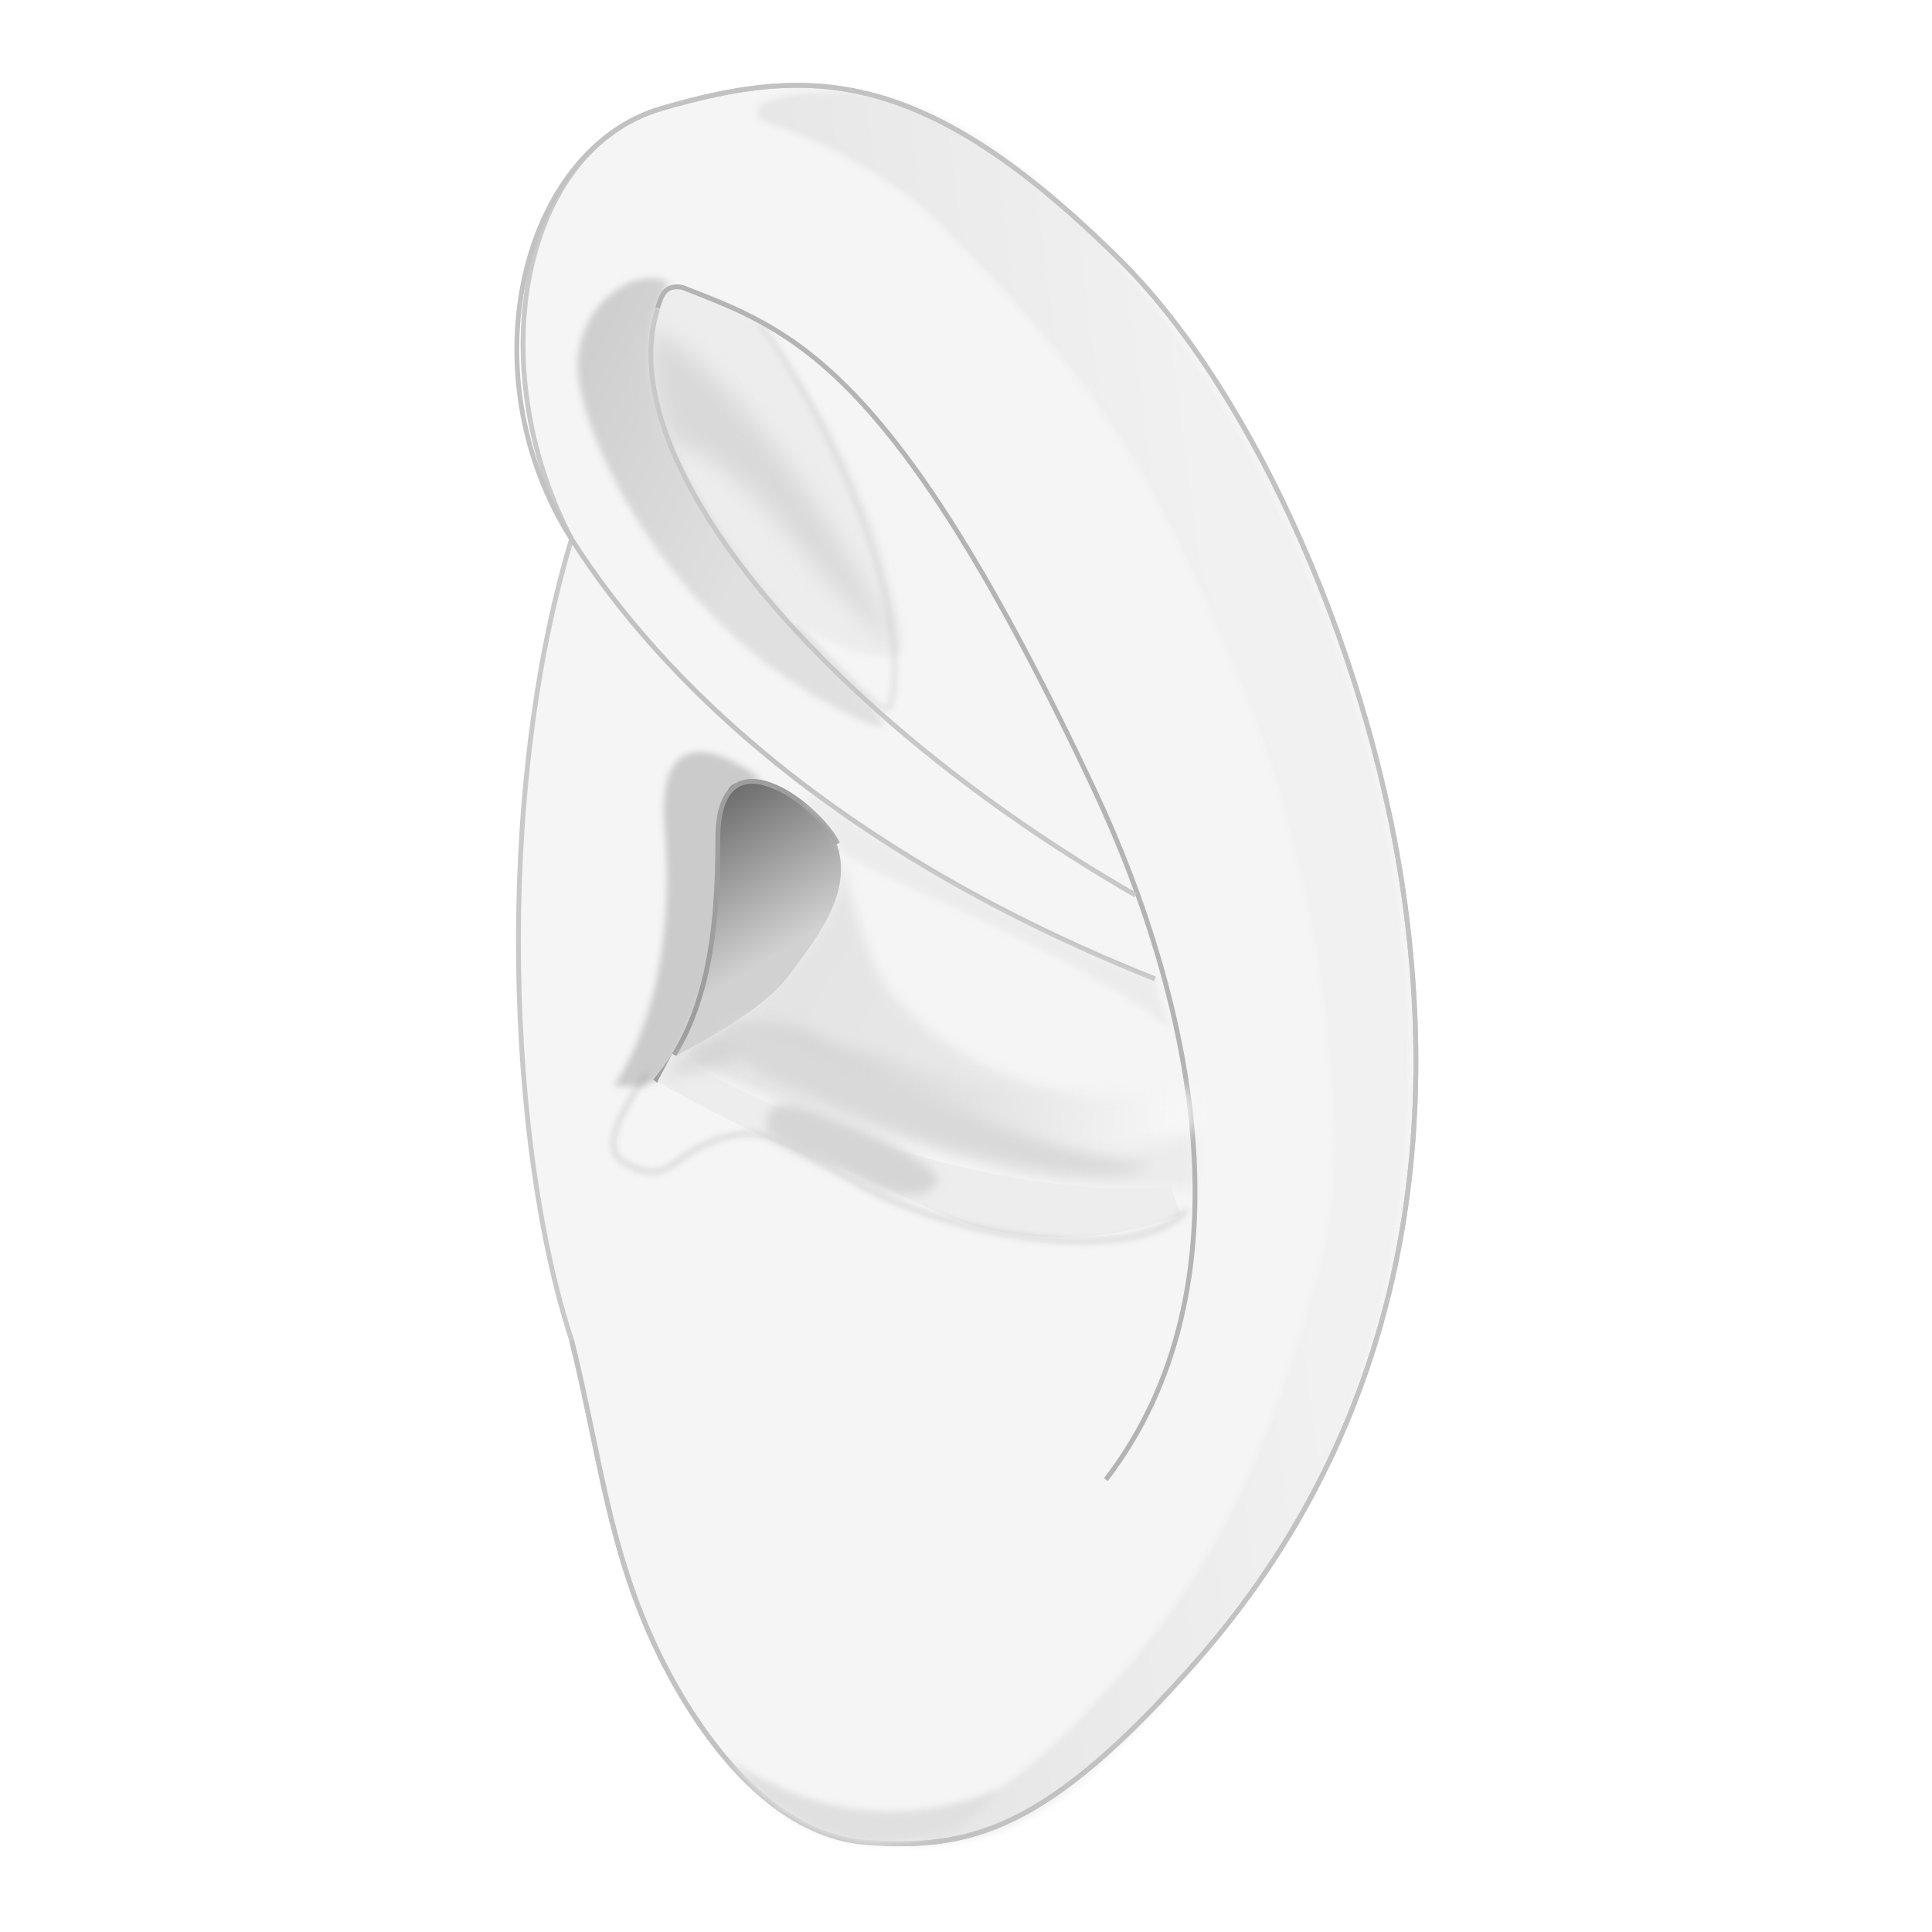
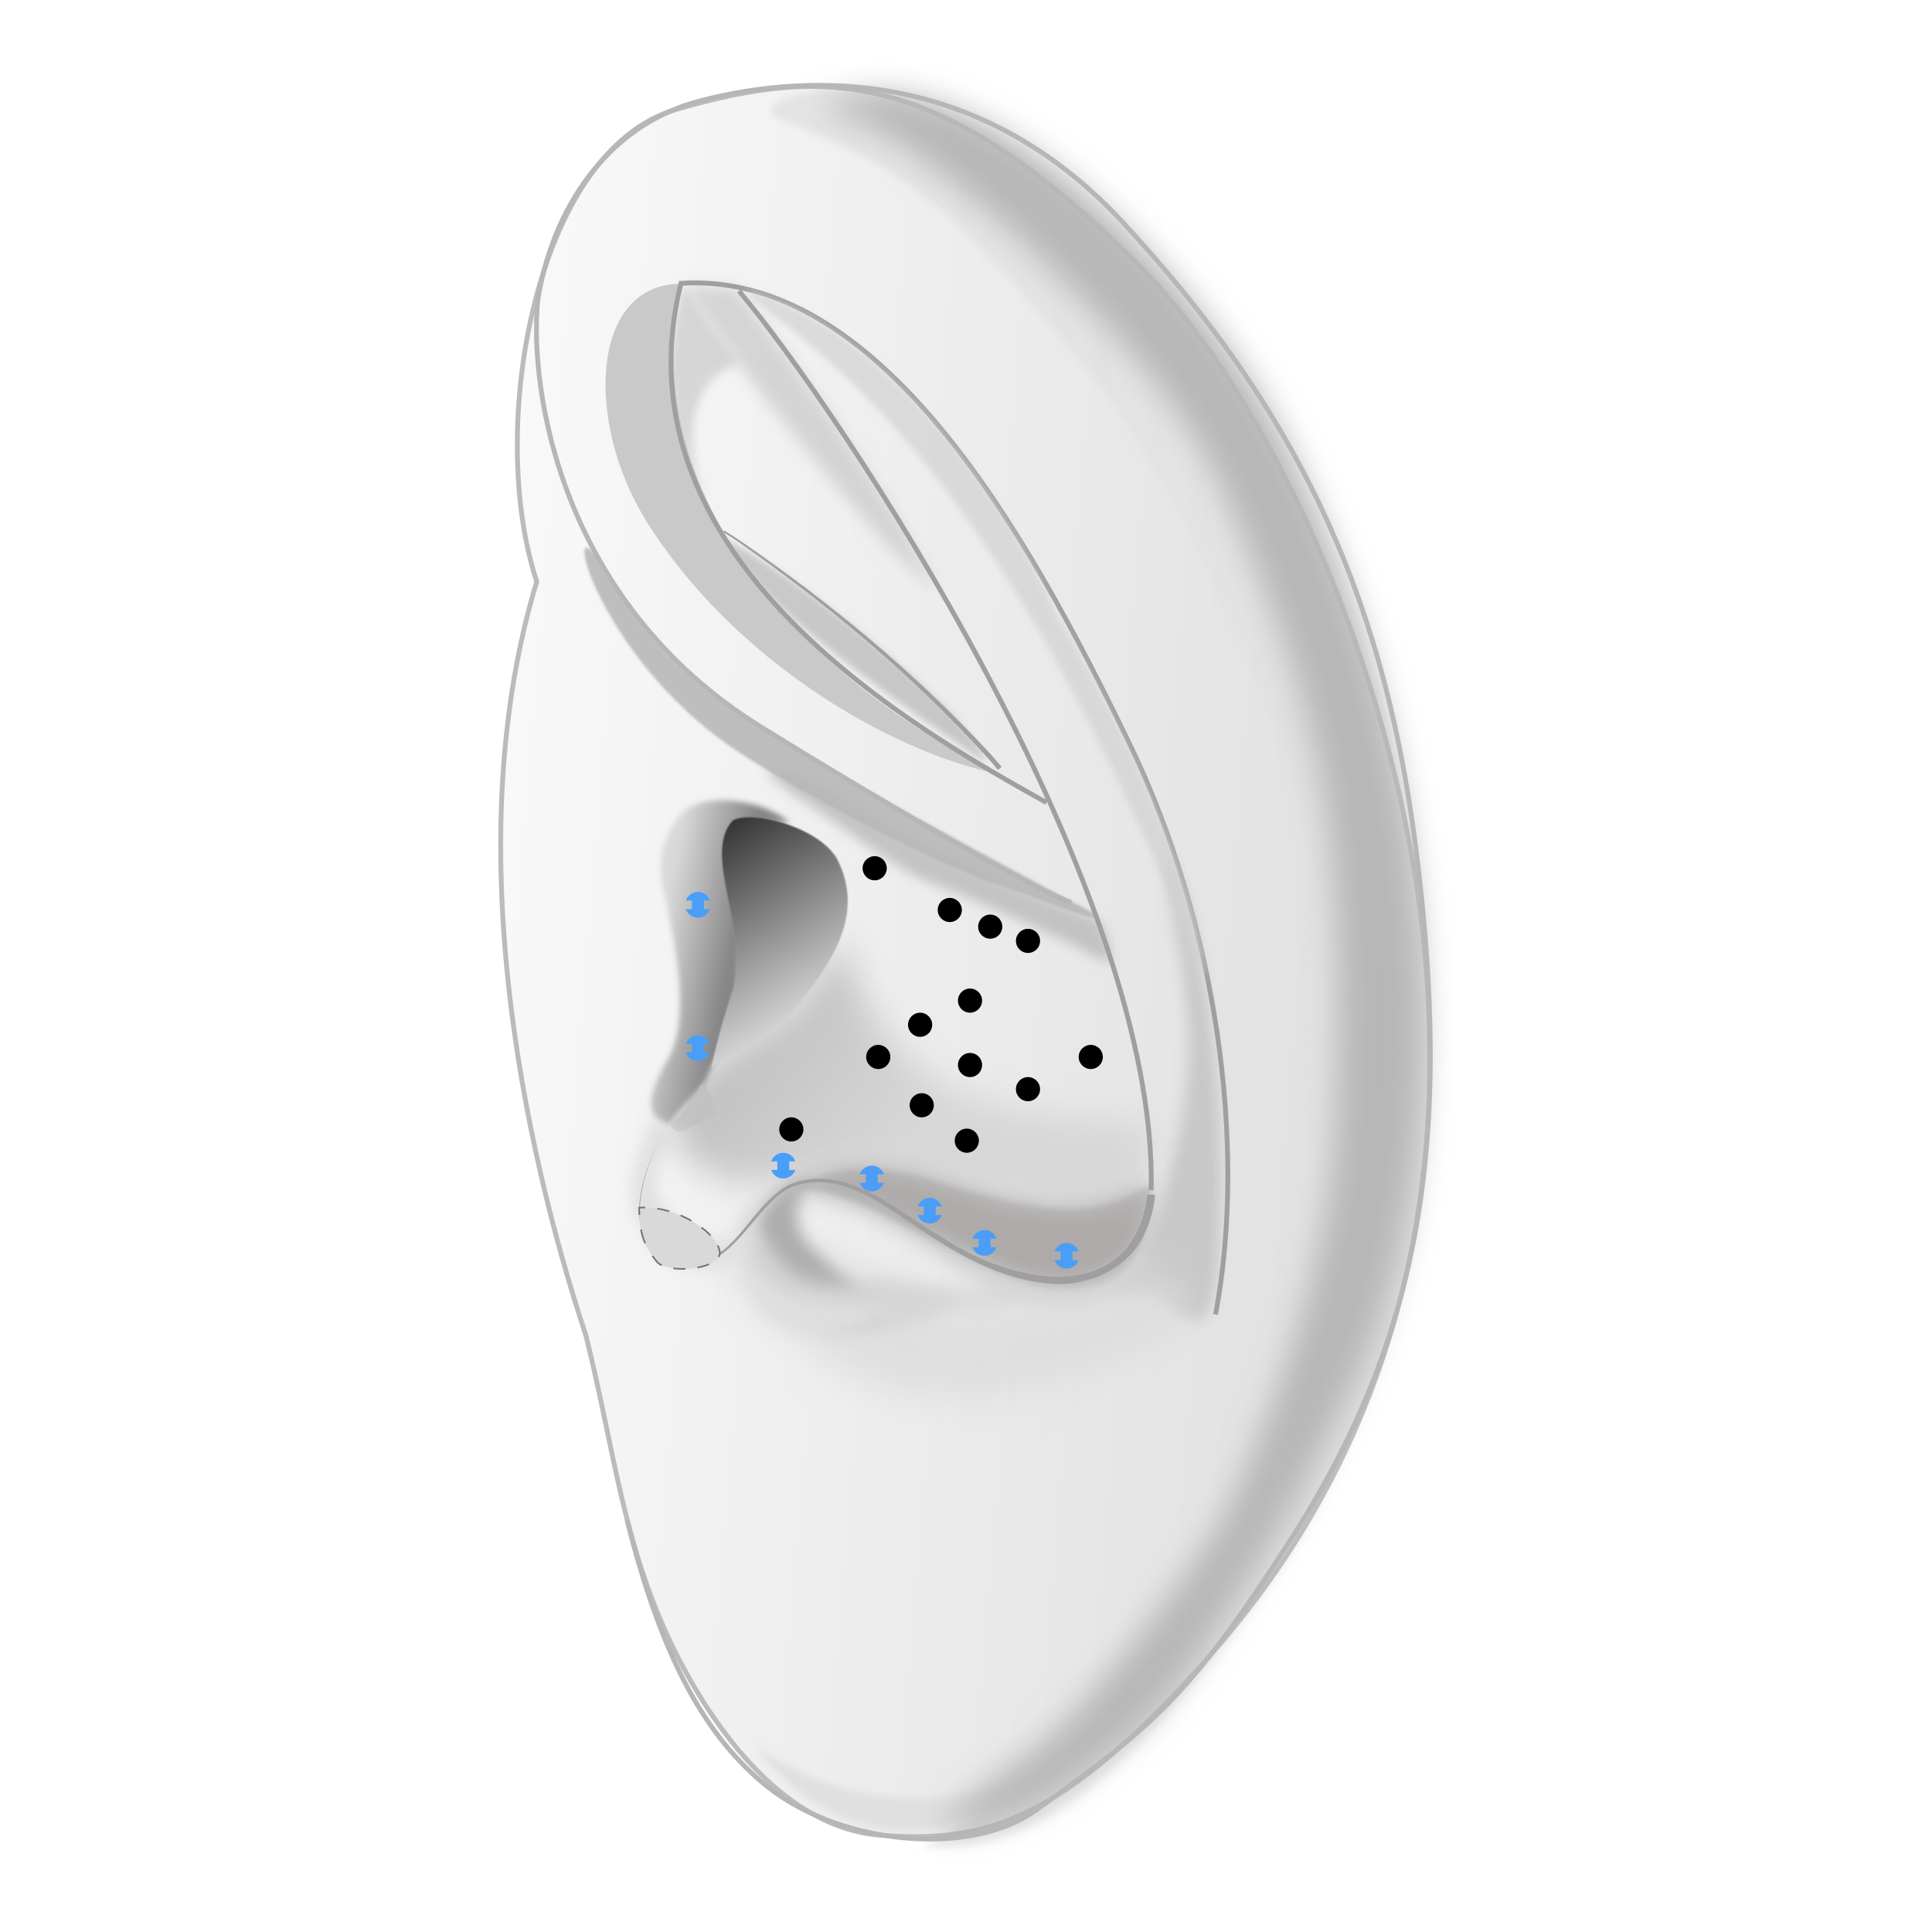
<svg xmlns="http://www.w3.org/2000/svg" width="1200" height="1200" viewBox="0 0 1200 1200" fill="none">
  <g id="ear-11">
    <rect width="1200" height="1200" fill="white" />
-     <path id="alap" opacity="0.56" d="M355.009 832.328C373.009 904.661 378.009 964.828 411.009 1030.83C435.019 1078.85 479.009 1140.08 538.509 1144.33C601.509 1148.83 649.629 1138.56 744.009 1030.83C850.009 909.828 897.009 753.828 873.509 567.828C853.656 410.695 779.009 244.491 696.509 162.328C574.009 40.328 502.509 40.744 411.009 67.328C323.516 92.749 298.699 227.328 355.009 334.828C306.375 495.5 315.875 713.5 355.009 832.328Z" fill="#EDEDED" stroke-width="3" stroke="#9F9F9F" />
-     <g id="fossa" filter="url(#filter0_f_2_69)">
-       <path d="M560.871 405C551.871 320 514.871 259.5 470.871 200C455.705 190.5 436.371 180.5 417.871 180.5C399.671 180.5 404.523 221.768 408.371 245.5C414.371 282.5 455.371 360.5 487.371 382C519.371 403.5 544.871 412 560.871 405Z" fill="#EDEDED" />
+     <g id="ucho">
+       <path id="alap" opacity="0.29" d="M363.883 829.382C381.872 901.373 386.869 961.255 419.85 1026.94C443.846 1074.74 487.809 1135.68 547.274 1139.91C610.236 1144.38 658.328 1134.17 752.651 1026.94C858.588 906.516 905.56 751.254 882.074 566.134C862.233 409.745 787.63 244.328 705.18 162.553C582.752 41.131 511.295 41.544 419.85 68.003C332.408 93.303 301.911 266.232 333.392 361.28C284.787 521.192 324.772 711.117 363.883 829.382Z" fill="url(#paint0_linear_26_31)" stroke-width="3" stroke="#141414" />
+       <g id="Vector 152" opacity="0.16" filter="url(#filter0_f_26_31)">
+         <path d="M870.663 520.545C822.704 273.868 676.828 96.881 572.417 63.79C521.96 44.738 451.005 63.807 490.487 76.826C525.457 88.358 568.42 112.925 596.396 141.504C709.774 257.322 733.097 315.04 778.741 422.777C832.695 550.127 847.091 715.184 830.697 777.752C795.227 913.124 759.262 986.801 678.33 1070.53C659.406 1090.11 633.369 1114.65 572.417 1147.74C632.37 1147.74 679.829 1132.68 790.735 983.792C858.582 892.712 909.204 718.782 870.663 520.545Z" fill="url(#paint1_linear_26_31)" />
+       </g>
+       <g id="Vector 157" filter="url(#filter1_f_26_31)">
+         <path d="M469 1084.74C507 1109.26 561.5 1132.28 636 1103.26C619.5 1134.78 531 1166.81 469 1084.74Z" fill="#E0E0E0" />
+       </g>
+       <g id="Vector 183" filter="url(#filter2_f_26_31)">
+         <path d="M716.5 698.743C646.1 690.743 553 698.743 523 582.243C509 607.843 489.5 631.243 469 642.243C462 645.999 422.5 671.243 417 690.743C411 712.015 445.5 742.617 479.5 734.243C560.7 714.243 657 764.743 699.5 746.743C699.5 750.576 716.5 730.343 716.5 698.743Z" fill="url(#paint2_linear_26_31)" />
+       </g>
+       <g id="Vector 184" opacity="0.84" filter="url(#filter3_f_26_31)">
+         <path d="M589 736.094C676.5 764.094 691 746.39 715.5 736.094C709 760.89 715.634 800.89 660.5 800.89C607.404 800.89 538.5 731.743 489 739.243C522 720.743 550.134 723.657 589 736.094Z" fill="#BCBCBC" />
+       </g>
+       <g id="Vector 203" filter="url(#filter4_f_26_31)">
+         <path d="M589 736.094C676.5 764.094 691 746.39 715.5 736.094C709 760.89 715.634 800.89 660.5 800.89C607.404 800.89 538.5 731.743 489 739.243C522 720.743 550.134 723.657 589 736.094Z" fill="#AEAAAA" />
+       </g>
+       <g id="Vector 186" opacity="0.75" filter="url(#filter5_f_26_31)">
+         <path d="M523.5 497.129C571 529.243 639.167 555.243 681.5 572.243C689.5 582.643 688.133 593.129 689.466 597.629C682.633 594.129 666.466 585.929 656.466 581.129C643.966 575.129 597.966 554.629 578.466 547.629C558.966 540.629 518.269 508.971 499.966 497.129C450.966 465.424 497.036 479.237 523.5 497.129Z" fill="#B6B6B6" stroke="#9F9F9F" />
+       </g>
+       <g id="Vector 187" filter="url(#filter6_f_26_31)">
+         <path d="M421.5 507.243C434.5 489.743 476.5 497.243 490.5 511.243C471.5 511.243 454.5 506.448 454.5 535.448C454.5 546.902 463 569.743 458.5 607.243C456.82 621.243 464.229 634.642 450.5 650.243C439.5 662.743 440 670.743 434.5 676.243L434.498 676.245C426.096 684.647 422.999 687.744 415 698.743C402.183 693.088 400 683.743 415 657.743C430 631.743 418 581.743 415 566.243C412 550.743 403.628 531.302 421.5 507.243Z" fill="url(#paint3_linear_26_31)" />
+       </g>
+       <g id="Vector 189" opacity="0.63" filter="url(#filter7_f_26_31)">
+         <path d="M457.5 179.243C483 210.038 553.333 308.243 582.5 367.743C545.3 339.343 457.833 228.076 423 176.743C427.5 176.743 441 177.243 457.5 179.243Z" fill="#C3C3C3" />
+       </g>
+       <g id="Vector 190" opacity="0.61" filter="url(#filter8_f_26_31)">
+         <path d="M458.5 225.948C421.239 237.952 427.216 288.199 440.506 314.624C441.935 317.156 443.433 319.696 445 322.243C443.447 320.03 441.934 317.465 440.506 314.624C412.748 265.457 410.71 219.137 424.5 178.243C440.5 204.243 452.5 217.243 458.5 225.948Z" fill="#C3C3C3" />
+       </g>
+       <g id="Vector 204" opacity="0.49" filter="url(#filter9_f_26_31)">
+         <path d="M449.5 334.243C498 358.743 606.5 447.243 612 473.243C535 421.743 461 365.243 449.5 334.243Z" fill="#9F9F9F" />
+       </g>
+       <path id="Vector 191" d="M619.851 478.207C620.617 477.564 621.383 476.921 622.149 476.278C619.735 473.428 617.201 470.533 614.674 467.726C568.275 417.68 515.436 374.121 459.329 335.578C456.195 333.503 452.94 331.406 449.797 329.47C449.599 329.788 449.401 330.107 449.203 330.425C452.316 332.38 455.544 334.496 458.652 336.592C514.303 375.494 566.801 419.529 612.505 469.661C614.992 472.47 617.483 475.362 619.851 478.207Z" fill="#9F9F9F" />
+       <path id="Vector 192" d="M423 176.243C396.294 302.743 489.5 414.851 619 480.5C550.5 466 454.029 408.5 401 322.948C363.5 262.448 366.5 176.243 423 176.243Z" fill="#C9C9C9" />
+       <g id="Vector 193" opacity="0.88" filter="url(#filter10_f_26_31)">
+         <path d="M374.5 351.743C421.997 429.146 447.5 442.243 680 567.743C693 578.243 637.3 554.848 616.5 548.448C590.5 540.448 487.609 489.201 447.5 459.243C366.5 398.743 347.5 307.743 374.5 351.743Z" fill="#B6B6B6" />
+       </g>
+       <g id="Vector 194" opacity="0.81" filter="url(#filter11_f_26_31)">
+         <path d="M684.417 809.418C693.581 800.426 712.966 777.897 722 745.743C752.344 637.743 733.5 623.243 722 522.243C764 615.243 759.534 748.094 756.501 783.743C749.57 865.173 722.395 781.814 684.417 809.418C679.568 814.176 677.58 815.144 681.501 811.743C682.48 810.893 683.452 810.12 684.417 809.418Z" fill="url(#paint4_linear_26_31)" />
+       </g>
+       <g id="Vector 195" opacity="0.85" filter="url(#filter12_f_26_31)">
+         <path d="M541.623 791.78C559.623 802.28 569.06 819.635 620 813.743C670.94 807.851 667.5 814.243 701 796.243C734.5 778.243 748.44 816.243 728 829.243C672.999 864.224 575.611 887.26 520.316 848.743C402.792 766.877 457.563 770.78 505.623 775.672L541.623 791.78Z" fill="#DDDDDD" />
+       </g>
+       <g id="Vector 185" filter="url(#filter13_f_26_31)">
+         <path d="M472.606 786.743C456.106 762.243 478.606 733.743 506.606 729.743C491.606 743.243 493.318 762.709 500.606 770.948C512.106 783.948 522.171 792.448 531.606 799.448C545.522 809.772 562.606 818.948 538.106 820.948C513.606 822.948 489.106 811.243 472.606 786.743Z" fill="#ADADAD" />
+       </g>
+       <g id="Vector 195_2" filter="url(#filter14_f_26_31)">
+         <path d="M504.14 819.718C497.64 817.718 489.14 810.423 479.64 800.923C474.42 795.703 464.14 784.923 461.14 771.423C459.146 762.45 457.14 747.718 479.64 743.218C481.704 742.805 483.675 742.436 485.559 742.11C491.107 740.499 497.836 739.695 505.506 740.101C511.362 740.116 516.036 740.872 520.215 742.213C533.28 745.21 548.143 751.473 564 762.366C564 762.366 564.001 762.367 564.001 762.367C565.59 763.201 567.108 763.98 568.64 764.718C608.64 786.218 636.5 803.923 670 800.923C696.281 798.57 699.831 784.563 716.5 771.423C717.207 786.704 694.932 804.225 675.5 808.242C620.001 819.718 597.644 785.478 564.001 762.367C555.911 758.12 545.985 752.433 523 743.218C522.092 742.854 521.167 742.519 520.215 742.213C515.01 741.02 510.09 740.344 505.506 740.101C500.062 740.088 493.597 740.715 485.559 742.11C470.658 746.436 464.266 756.58 471 764.718C485.5 782.243 489.5 808.242 549.5 793.743C614.207 806.114 679.555 810.032 585.5 813.242C592.19 823.519 513.127 825.102 518.357 829.523L518.64 829.718C518.528 829.653 518.433 829.588 518.357 829.523L504.14 819.718Z" fill="#D5D5D5" />
+       </g>
+       <path id="Vector 196" d="M389.5 944.243C410.5 1027.74 436.341 1075.32 473 1106.74C518.5 1145.74 601.765 1154.26 643.5 1124.24C716.5 1071.74 739 1053.74 802 955.743C882.153 831.061 903 708.743 879 523.743C858.144 362.979 801.5 250.743 697.5 138.243C611.083 44.763 507 43.743 434.5 62.743C376.5 77.943 343 130.448 334 186.448C328.5 242.879 348.6 374.943 473 451.743C597.4 528.543 653.167 556.409 665.5 560.743" stroke-width="3" stroke="#B6B6B6" />
+       <g id="Vector 197" filter="url(#filter15_f_26_31)">
+         <path d="M796.682 270.243C755.482 187.443 634.682 57.743 545.682 57.743C527.182 60.909 493.182 62.643 525.182 72.243C556.541 81.65 618.425 133.336 644.682 159.243C682.182 196.243 734.901 247.303 762.682 311.743C811.182 424.243 839.182 494.243 829.182 701.743C825.436 779.468 796.682 863.243 762.682 936.743C754.94 953.478 698.682 1033.74 654.182 1076.74C640.834 1089.64 563.182 1141.24 592.182 1136.74C621.182 1132.24 645.659 1122.68 667.682 1105.74C706.682 1075.74 721.804 1063.23 750.182 1019.24C780.182 972.743 793.682 957.243 839.182 863.243C884.682 769.243 887.811 651.481 881.182 575.243C872.182 471.743 848.182 373.743 796.682 270.243Z" fill="#B7B7B7" />
+       </g>
+       <g id="Vector 200" opacity="0.77" filter="url(#filter16_f_26_31)">
+         <path d="M435.863 672.743C442.616 678.422 442.219 684.539 445 692.84C426.694 699.444 422.483 707.944 416 698.622C416 698.622 421.164 695.025 426.329 687.598C431.493 680.17 435.863 672.743 435.863 672.743Z" fill="#C0C0C0" />
+       </g>
+       <g id="Vector 201" opacity="0.94" filter="url(#filter17_f_26_31)">
+         <path d="M553.5 812.743C542.054 814.236 490 812.743 473.501 792.242C457.001 771.742 473.502 772.44 467 764.243C439.667 783.243 420 759.243 412 749.743C402.49 738.449 403 717.243 429.001 703.243C417.501 706.243 412 703.743 406.5 693.743C407.828 698.806 396.624 712.315 398 717.243C376.5 759.743 426.335 809.243 463 777.743C463 834.841 511.909 838.103 553.5 812.743Z" fill="#DFDFDF" stroke="#DFDFDF" />
+       </g>
+       <path id="Vector 188" d="M650 498.5L649.522 498.233C570.233 453.905 380.087 347.602 423 175.948C545 168.448 635.651 325.242 702 462.948C755 572.947 775 709.948 755 816.448" stroke-width="3" stroke="#9F9F9F" />
+       <g id="Vector 153" filter="url(#filter18_f_26_31)">
+         <path d="M455 509.743C465 503.243 506.5 512.243 519.5 532.743C537 565.743 518.703 594.129 499.203 620.129C479.703 646.129 444.5 660.243 442.5 663.243C440.5 666.243 446.758 639.626 455 615.243C467 579.743 435.449 531.515 455 509.743Z" fill="url(#paint5_linear_26_31)" />
+       </g>
+       <path id="Vector 199" d="M717.488 742.245C715.83 742.083 714.171 741.921 712.512 741.759C711.848 749.004 710.189 756.144 707.294 762.717C686.375 810.232 622.249 793.36 585.843 768.903C557.044 752.559 526.242 721.352 490.059 735.844C466.7 748.676 458.927 778.899 432.359 784.687L432.474 784.67C419.414 785.571 404.776 779.457 400.087 766.544C395.271 753.879 397.968 739.869 401.805 727.176C404.026 720.035 406.842 713.08 410 706.243C406.766 713.045 403.872 719.971 401.567 727.1C397.591 739.78 394.673 753.792 399.436 766.798C404.082 780.099 419.156 786.611 432.526 785.816L432.641 785.799C459.904 780.101 468.623 749.283 490.941 737.641C524.99 724.116 555.428 754.624 584.157 771.583C604.298 784.304 626.556 794.913 650.826 797.084C674.706 799.945 701.972 788.175 711.631 764.656C714.845 757.571 716.697 749.933 717.488 742.245Z" fill="#9F9F9F" />
+       <path id="Vector 202" d="M715 739.243C719.5 549.743 519.5 252.243 459 180.743" stroke-width="3" stroke="#9F9F9F" />
+       <g id="Vector 205" opacity="0.68" filter="url(#filter19_f_26_31)">
+         <path d="M657 383C607.4 272.6 524 193 462.5 180C490 212 608.5 256.5 748.5 609C748.5 552.5 689 435.5 657 383Z" fill="#D0D0D0" />
+       </g>
    </g>
-     <g id="Vector 147" filter="url(#filter1_f_2_69)">
-       <path d="M359.871 239C351.471 194.6 392.371 163 415.371 175.5C365.747 261 498.871 393.5 508.871 406C518.871 418.5 591.871 480.5 508.871 434C425.871 387.5 370.371 294.5 359.871 239Z" fill="url(#paint0_linear_2_69)" />
+     <g id="points hiiden">
+       <path id="Throat" d="M433.5 554C436.963 554 439.908 556.226 441 559.333H437.211V564.667H441C439.908 567.774 436.963 570 433.5 570C430.037 570 427.092 567.774 426 564.667H429.789V559.333H426C427.092 556.226 430.037 554 433.5 554Z" fill="#4A9EF7" />
+       <path id="Brainstem" d="M662.5 772C665.963 772 668.908 774.226 670 777.333H666.211V782.667H670C668.908 785.774 665.963 788 662.5 788C659.037 788 656.092 785.774 655 782.667H658.789V777.333H655C656.092 774.226 659.037 772 662.5 772Z" fill="#4A9EF7" />
+       <path id="Brain Point" d="M611.5 764C614.963 764 617.908 766.226 619 769.333H615.211V774.667H619C617.908 777.774 614.963 780 611.5 780C608.037 780 605.092 777.774 604 774.667H607.789V769.333H604C605.092 766.226 608.037 764 611.5 764Z" fill="#4A9EF7" />
+       <path id="Thalamus" d="M577.5 744C580.963 744 583.908 746.226 585 749.333H581.211V754.667H585C583.908 757.774 580.963 760 577.5 760C574.037 760 571.092 757.774 570 754.667H573.789V749.333H570C571.092 746.226 574.037 744 577.5 744Z" fill="#4A9EF7" />
+       <path id="Epilepsy Point" d="M541.5 724C544.963 724 547.908 726.226 549 729.333H545.211V734.667H549C547.908 737.774 544.963 740 541.5 740C538.037 740 535.092 737.774 534 734.667H537.789V729.333H534C535.092 726.226 538.037 724 541.5 724Z" fill="#4A9EF7" />
+       <path id="Nevous Subcortex" d="M486.5 716C489.963 716 492.908 718.226 494 721.333H490.211V726.667H494C492.908 729.774 489.963 732 486.5 732C483.037 732 480.092 729.774 479 726.667H482.789V721.333H479C480.092 718.226 483.037 716 486.5 716Z" fill="#4A9EF7" />
+       <path id="Internal Nose" d="M433.5 643C436.963 643 439.908 645.226 441 648.333H437.211V653.667H441C439.908 656.774 436.963 659 433.5 659C430.037 659 427.092 656.774 426 653.667H429.789V648.333H426C427.092 645.226 430.037 643 433.5 643Z" fill="#4A9EF7" />
    </g>
-     <path id="Vector 148" d="M446.871 188.5C470.103 204.082 512.371 281.5 554.371 413.5C527.054 335 483.371 273 405.871 206.5C407.205 202 405.871 161 446.871 188.5Z" fill="#EDEDED" />
-     <g id="Vector 149" filter="url(#filter2_f_2_69)">
-       <path d="M403.871 204.5C430.161 214.057 495.01 278.148 556.88 402.084C510.148 367.28 471.371 289.5 415.941 274C406.871 249 403.871 237.5 403.871 204.5Z" fill="#D9D9D9" />
-     </g>
-     <g id="Vector 150" opacity="0.67" filter="url(#filter3_f_2_69)">
-       <path d="M412.871 515.5C407.066 448.735 446.871 464.5 472.871 484C469.538 486.5 455.871 487.7 451.871 496.5C446.871 507.5 452.871 582 434.871 621.5C428.579 635.308 418.409 663.65 410.371 669C398.648 676.803 396.371 674.5 381.371 674.5C412.871 626 416.871 561.5 412.871 515.5Z" fill="#B6B6B6" />
-     </g>
-     <g id="Vector 151" filter="url(#filter4_f_2_69)">
-       <path d="M552.871 616C602.871 681 710 689 742 706V738.5C711.7 738.5 654.333 735.848 624.871 727.5C594.871 719 439.871 676 423.871 651C464.371 633 528.371 575 521.871 528C525.538 543.167 535.386 593.27 552.871 616Z" fill="url(#paint1_linear_2_69)" />
-     </g>
-     <g id="Vector 152" opacity="0.16" filter="url(#filter5_f_2_69)">
-       <path d="M861.868 520.526C813.868 274.526 667.868 98.026 563.368 65.026C512.868 46.026 441.853 65.042 481.368 78.026C516.368 89.526 559.368 114.026 587.368 142.526C700.841 258.026 724.184 315.585 769.868 423.026C823.868 550.026 838.276 714.629 821.868 777.026C786.368 912.026 750.371 985.5 669.371 1069C650.43 1088.53 624.371 1113 563.368 1146C623.371 1146 670.871 1130.97 781.871 982.5C849.776 891.67 900.442 718.217 861.868 520.526Z" fill="url(#paint2_linear_2_69)" />
-     </g>
-     <path id="Vector 153" d="M451.871 491.5C457.827 475.123 503.371 496 516.371 516.5C533.871 549.5 509.371 580 489.871 606C470.371 632 418.871 655 416.871 658C414.871 661 428.129 638.384 436.371 614C448.371 578.5 441.871 519 451.871 491.5Z" fill="url(#paint3_linear_2_69)" />
-     <path id="Vector 154" d="M686.871 919C778.871 799.5 741.871 623 679.871 491C554.881 224.891 491.371 205 423.871 178.5C412.871 176.5 410.871 183.5 408.371 191.5" stroke-width="3" stroke="#B4B4B4" />
-     <path id="Vector 155" d="M705.371 556C515.871 447 378.371 288.5 408.371 192" stroke-width="3" stroke="#C8C8C8" />
-     <path id="Vector 156" d="M717.371 608C521.371 530 411.005 423 355.005 334.828C289.943 232.388 323.512 92.749 411.005 67.328C502.505 40.744 574.005 40.328 696.505 162.328C779.005 244.491 853.653 410.695 873.505 567.828C897.005 753.828 850.005 909.828 744.005 1030.83C649.626 1138.56 601.505 1148.83 538.505 1144.33C479.005 1140.08 435.016 1078.85 411.005 1030.83C378.005 964.828 373.005 904.661 355.005 832.328" stroke-width="3" stroke="#C2C2C2" />
-     <g id="Vector 157" filter="url(#filter6_f_2_69)">
-       <path d="M453.371 1093C491.371 1117.5 545.871 1140.5 620.371 1111.5C603.871 1143 515.371 1175 453.371 1093Z" fill="#E0E0E0" />
-     </g>
-     <path id="Vector 158" d="M520.371 524C507.371 498.5 445.871 453 445.871 521C445.871 579.5 439.371 633.5 406.871 671.5" stroke-width="3" stroke="#9E9E9E" />
-     <g id="Vector 159" opacity="0.41" filter="url(#filter7_f_2_69)">
-       <path d="M519.371 523.5C524.847 541.939 638.371 573.493 726.871 638.5C725.182 630.107 718.371 620.5 718.371 608C627.371 574 536.871 517.5 505.371 493.5C490.871 500.5 512.838 501.5 519.371 523.5Z" fill="#E0E0E0" />
-     </g>
-     <g id="Vector 160" opacity="0.99" filter="url(#filter8_f_2_69)">
-       <path d="M471.871 201C511.371 253 567.371 373 553.371 437.5C550.508 450.693 515.205 407.167 493.871 389" stroke="#B6B6B6" />
-     </g>
-     <path id="Vector 161" d="M541 709.5C606 729.305 670.5 743 728 736.5C728 745 735.857 753.543 732 755C687 772 643 771.5 606 761.5C581.152 754.784 540 731 509.5 721C485.1 713 431.5 685.5 408.5 671.5L417.5 654.5C438.667 667.167 489.8 693.9 541 709.5Z" fill="#EDEDED" />
-     <g id="Vector 146" filter="url(#filter9_f_2_69)">
-       <path d="M737.398 751.5C703.398 787.5 590 769 529 733C481.112 704.738 470.5 700 447.898 707C414.434 717.364 416.898 738.389 387.398 722C369.714 712.175 393.398 680.333 401.898 666" stroke="#9F9F9F" />
-     </g>
-     <g id="Vector 163" filter="url(#filter10_f_2_69)">
-       <path d="M627.757 716.388C584.156 711.988 531.919 687.182 517.419 678.682C515.673 678.031 513.939 677.2 512.264 676.234C501.23 671.088 484.773 663.954 480 663.954C474.4 663.954 468 657.243 465.5 653.888C459 657.243 443.3 663.954 432.5 663.954C419 663.954 417 678.682 417 663.954C421.5 658.454 426 653.888 432.5 650.246C439 646.605 448.5 639.954 472 636.454C490.8 633.654 510.113 644.482 517.419 650.246C522.629 650.745 529.017 651.904 536.756 653.888C549.028 657.035 584.257 673.043 637.757 678.682C691.257 684.321 722.6 675.902 741.5 678.682C738.5 689.821 741.5 689.454 741.5 700.954C705.5 714.954 682.257 721.888 627.757 716.388Z" fill="url(#paint4_linear_2_69)" />
-     </g>
-     <g id="Vector 164" filter="url(#filter11_f_2_69)">
-       <path d="M715.638 722.923C643.238 723.723 476.638 628.923 454.138 636.423C443.138 658.923 514.638 684.423 550.138 698.423C585.638 712.423 683.638 743.423 715.638 722.923Z" fill="#D9D9D9" />
-     </g>
-     <g id="Ellipse 1" filter="url(#filter12_f_2_69)">
-       <path d="M582.636 733.634C580.579 739.874 565.5 751.5 525.456 727.308C495.933 717.575 473.668 704.626 475.725 698.387C477.782 692.147 475.725 675 520.5 696.089C550.023 705.823 584.693 727.395 582.636 733.634Z" fill="#D5D5D5" />
+     <g id="Inferior Concha">
+       <circle id="Heart" cx="602.5" cy="661.5" r="7.5" fill="black" />
+       <circle id="Tripple Heater Point" cx="638.5" cy="676.5" r="7.5" fill="black" />
+       <circle id="Spleen" cx="677.5" cy="656.5" r="7.5" fill="black" />
+       <circle id="Lung" cx="602.5" cy="621.5" r="7.5" fill="black" />
+       <circle id="Lung_2" cx="600.5" cy="708.5" r="7.5" fill="black" />
+       <circle id="San Jiao" cx="491.5" cy="701.5" r="7.5" fill="black" />
+       <circle id="Bronchus" cx="571.5" cy="636.5" r="7.5" fill="black" />
+       <circle id="Bronchus_2" cx="572.5" cy="686.5" r="7.5" fill="black" />
+       <circle id="Trachea" cx="545.5" cy="656.5" r="7.5" fill="black" />
+       <g id="Endocrine Area">
+         <path d="M447 777.093C445 765.593 421 748.593 397 750.093C397 768.093 401.5 775.681 408 783.681C414.5 791.681 449 788.593 447 777.093Z" fill="#D9D9D9" />
+         <path d="M397.103 754.623C397.035 753.189 397 751.682 397 750.093C398.258 750.014 399.516 749.986 400.771 750.006M398.117 763.616C398.748 766.919 399.631 769.741 400.721 772.268M405.235 780.095C406.107 781.305 407.031 782.488 408 783.681C408.701 784.544 409.728 785.278 411 785.886M418.249 787.805C420.61 788.105 423.172 788.204 425.763 788.11M433.239 787.295C435.871 786.804 438.345 786.103 440.453 785.201M446.343 780.717C446.978 779.623 447.23 778.413 447 777.093C446.802 775.955 446.389 774.763 445.781 773.541M441.381 767.446C439.782 765.741 437.892 764.048 435.761 762.426M429.474 758.264C427.35 757.042 425.089 755.908 422.724 754.895M415.632 752.34C413.238 751.636 410.778 751.07 408.279 750.671" stroke="#737373" />
+       </g>
+       <circle id="Stomach" cx="638.517" cy="584.398" r="7.5" fill="black" />
+       <circle id="Cardiac" cx="615.046" cy="575.558" r="7.5" fill="black" />
+       <circle id="Esophagus" cx="589.931" cy="565.204" r="7.5" fill="black" />
+       <circle id="Mouth" cx="543.283" cy="539.283" r="7.5" fill="black" />
    </g>
  </g>
  <defs>
-     <filter id="filter0_f_2_69" x="400.757" y="176.5" width="164.114" height="234.9" filterUnits="userSpaceOnUse" color-interpolation-filters="sRGB">
-       <feFlood flood-opacity="0" result="BackgroundImageFix" />
-       <feBlend mode="normal" in="SourceGraphic" in2="BackgroundImageFix" result="shape" />
-       <feGaussianBlur stdDeviation="2" result="effect1_foregroundBlur_2_69" />
-     </filter>
-     <filter id="filter1_f_2_69" x="354.752" y="168.746" width="197.332" height="286.303" filterUnits="userSpaceOnUse" color-interpolation-filters="sRGB">
-       <feFlood flood-opacity="0" result="BackgroundImageFix" />
-       <feBlend mode="normal" in="SourceGraphic" in2="BackgroundImageFix" result="shape" />
-       <feGaussianBlur stdDeviation="2" result="effect1_foregroundBlur_2_69" />
-     </filter>
-     <filter id="filter2_f_2_69" x="390.271" y="190.9" width="180.209" height="224.784" filterUnits="userSpaceOnUse" color-interpolation-filters="sRGB">
-       <feFlood flood-opacity="0" result="BackgroundImageFix" />
-       <feBlend mode="normal" in="SourceGraphic" in2="BackgroundImageFix" result="shape" />
-       <feGaussianBlur stdDeviation="6.8" result="effect1_foregroundBlur_2_69" />
-     </filter>
-     <filter id="filter3_f_2_69" x="377.371" y="463.124" width="99.5" height="215.694" filterUnits="userSpaceOnUse" color-interpolation-filters="sRGB">
-       <feFlood flood-opacity="0" result="BackgroundImageFix" />
-       <feBlend mode="normal" in="SourceGraphic" in2="BackgroundImageFix" result="shape" />
-       <feGaussianBlur stdDeviation="2" result="effect1_foregroundBlur_2_69" />
-     </filter>
-     <filter id="filter4_f_2_69" x="416.071" y="520.2" width="333.729" height="226.1" filterUnits="userSpaceOnUse" color-interpolation-filters="sRGB">
-       <feFlood flood-opacity="0" result="BackgroundImageFix" />
-       <feBlend mode="normal" in="SourceGraphic" in2="BackgroundImageFix" result="shape" />
-       <feGaussianBlur stdDeviation="3.9" result="effect1_foregroundBlur_2_69" />
-     </filter>
-     <filter id="filter5_f_2_69" x="465.871" y="53" width="413.345" height="1097" filterUnits="userSpaceOnUse" color-interpolation-filters="sRGB">
-       <feFlood flood-opacity="0" result="BackgroundImageFix" />
-       <feBlend mode="normal" in="SourceGraphic" in2="BackgroundImageFix" result="shape" />
-       <feGaussianBlur stdDeviation="2" result="effect1_foregroundBlur_2_69" />
-     </filter>
-     <filter id="filter6_f_2_69" x="449.371" y="1089" width="175" height="59.96" filterUnits="userSpaceOnUse" color-interpolation-filters="sRGB">
-       <feFlood flood-opacity="0" result="BackgroundImageFix" />
-       <feBlend mode="normal" in="SourceGraphic" in2="BackgroundImageFix" result="shape" />
-       <feGaussianBlur stdDeviation="2" result="effect1_foregroundBlur_2_69" />
-     </filter>
-     <filter id="filter7_f_2_69" x="496.515" y="489.5" width="234.356" height="153" filterUnits="userSpaceOnUse" color-interpolation-filters="sRGB">
-       <feFlood flood-opacity="0" result="BackgroundImageFix" />
-       <feBlend mode="normal" in="SourceGraphic" in2="BackgroundImageFix" result="shape" />
-       <feGaussianBlur stdDeviation="2" result="effect1_foregroundBlur_2_69" />
-     </filter>
-     <filter id="filter8_f_2_69" x="467.473" y="196.698" width="92.594" height="247.753" filterUnits="userSpaceOnUse" color-interpolation-filters="sRGB">
-       <feFlood flood-opacity="0" result="BackgroundImageFix" />
-       <feBlend mode="normal" in="SourceGraphic" in2="BackgroundImageFix" result="shape" />
-       <feGaussianBlur stdDeviation="2" result="effect1_foregroundBlur_2_69" />
-     </filter>
-     <filter id="filter9_f_2_69" x="376.5" y="661.745" width="365.262" height="113.716" filterUnits="userSpaceOnUse" color-interpolation-filters="sRGB">
-       <feFlood flood-opacity="0" result="BackgroundImageFix" />
-       <feBlend mode="normal" in="SourceGraphic" in2="BackgroundImageFix" result="shape" />
-       <feGaussianBlur stdDeviation="2" result="effect1_foregroundBlur_2_69" />
-     </filter>
-     <filter id="filter10_f_2_69" x="406.3" y="625.3" width="345.9" height="103.676" filterUnits="userSpaceOnUse" color-interpolation-filters="sRGB">
-       <feFlood flood-opacity="0" result="BackgroundImageFix" />
-       <feBlend mode="normal" in="SourceGraphic" in2="BackgroundImageFix" result="shape" />
-       <feGaussianBlur stdDeviation="5.35" result="effect1_foregroundBlur_2_69" />
-     </filter>
-     <filter id="filter11_f_2_69" x="444.2" y="627.2" width="280.238" height="111.332" filterUnits="userSpaceOnUse" color-interpolation-filters="sRGB">
-       <feFlood flood-opacity="0" result="BackgroundImageFix" />
-       <feBlend mode="normal" in="SourceGraphic" in2="BackgroundImageFix" result="shape" />
-       <feGaussianBlur stdDeviation="4.4" result="effect1_foregroundBlur_2_69" />
-     </filter>
-     <filter id="filter12_f_2_69" x="468.893" y="679.186" width="120.53" height="69.48" filterUnits="userSpaceOnUse" color-interpolation-filters="sRGB">
-       <feFlood flood-opacity="0" result="BackgroundImageFix" />
-       <feBlend mode="normal" in="SourceGraphic" in2="BackgroundImageFix" result="shape" />
-       <feGaussianBlur stdDeviation="3.35" result="effect1_foregroundBlur_2_69" />
-     </filter>
-     <linearGradient id="paint0_linear_2_69" x1="547.871" y1="186.5" x2="330.871" y2="77.5" gradientUnits="userSpaceOnUse">
-       <stop stop-color="#E0E0E0" />
-       <stop offset="1" stop-color="#C4C4C4" />
-     </linearGradient>
-     <linearGradient id="paint1_linear_2_69" x1="747.371" y1="757" x2="495.871" y2="608" gradientUnits="userSpaceOnUse">
-       <stop stop-color="#EDEDED" />
-       <stop offset="1" stop-color="#E4E4E4" />
-     </linearGradient>
-     <linearGradient id="paint2_linear_2_69" x1="1220.87" y1="436.526" x2="-455.132" y2="657.025" gradientUnits="userSpaceOnUse">
+     <filter id="filter0_f_26_31" x="475" y="51.743" width="413" height="1100" filterUnits="userSpaceOnUse" color-interpolation-filters="sRGB">
+       <feFlood flood-opacity="0" result="BackgroundImageFix" />
+       <feBlend mode="normal" in="SourceGraphic" in2="BackgroundImageFix" result="shape" />
+       <feGaussianBlur stdDeviation="2" result="effect1_foregroundBlur_26_31" />
+     </filter>
+     <filter id="filter1_f_26_31" x="465" y="1080.74" width="175" height="60" filterUnits="userSpaceOnUse" color-interpolation-filters="sRGB">
+       <feFlood flood-opacity="0" result="BackgroundImageFix" />
+       <feBlend mode="normal" in="SourceGraphic" in2="BackgroundImageFix" result="shape" />
+       <feGaussianBlur stdDeviation="2" result="effect1_foregroundBlur_26_31" />
+     </filter>
+     <filter id="filter2_f_26_31" x="395.116" y="561.043" width="342.584" height="210.851" filterUnits="userSpaceOnUse" color-interpolation-filters="sRGB">
+       <feFlood flood-opacity="0" result="BackgroundImageFix" />
+       <feBlend mode="normal" in="SourceGraphic" in2="BackgroundImageFix" result="shape" />
+       <feGaussianBlur stdDeviation="10.6" result="effect1_foregroundBlur_26_31" />
+     </filter>
+     <filter id="filter3_f_26_31" x="485.3" y="722.367" width="233.9" height="82.223" filterUnits="userSpaceOnUse" color-interpolation-filters="sRGB">
+       <feFlood flood-opacity="0" result="BackgroundImageFix" />
+       <feBlend mode="normal" in="SourceGraphic" in2="BackgroundImageFix" result="shape" />
+       <feGaussianBlur stdDeviation="1.85" result="effect1_foregroundBlur_26_31" />
+     </filter>
+     <filter id="filter4_f_26_31" x="474.3" y="711.367" width="255.9" height="104.223" filterUnits="userSpaceOnUse" color-interpolation-filters="sRGB">
+       <feFlood flood-opacity="0" result="BackgroundImageFix" />
+       <feBlend mode="normal" in="SourceGraphic" in2="BackgroundImageFix" result="shape" />
+       <feGaussianBlur stdDeviation="7.35" result="effect1_foregroundBlur_26_31" />
+     </filter>
+     <filter id="filter5_f_26_31" x="470.874" y="470.682" width="226.403" height="134.924" filterUnits="userSpaceOnUse" color-interpolation-filters="sRGB">
+       <feFlood flood-opacity="0" result="BackgroundImageFix" />
+       <feBlend mode="normal" in="SourceGraphic" in2="BackgroundImageFix" result="shape" />
+       <feGaussianBlur stdDeviation="3.5" result="effect1_foregroundBlur_26_31" />
+     </filter>
+     <filter id="filter6_f_26_31" x="401.153" y="493.65" width="92.747" height="208.493" filterUnits="userSpaceOnUse" color-interpolation-filters="sRGB">
+       <feFlood flood-opacity="0" result="BackgroundImageFix" />
+       <feBlend mode="normal" in="SourceGraphic" in2="BackgroundImageFix" result="shape" />
+       <feGaussianBlur stdDeviation="1.7" result="effect1_foregroundBlur_26_31" />
+     </filter>
+     <filter id="filter7_f_26_31" x="413.7" y="167.443" width="178.1" height="209.6" filterUnits="userSpaceOnUse" color-interpolation-filters="sRGB">
+       <feFlood flood-opacity="0" result="BackgroundImageFix" />
+       <feBlend mode="normal" in="SourceGraphic" in2="BackgroundImageFix" result="shape" />
+       <feGaussianBlur stdDeviation="4.65" result="effect1_foregroundBlur_26_31" />
+     </filter>
+     <filter id="filter8_f_26_31" x="410.375" y="172.443" width="53.925" height="155.6" filterUnits="userSpaceOnUse" color-interpolation-filters="sRGB">
+       <feFlood flood-opacity="0" result="BackgroundImageFix" />
+       <feBlend mode="normal" in="SourceGraphic" in2="BackgroundImageFix" result="shape" />
+       <feGaussianBlur stdDeviation="2.9" result="effect1_foregroundBlur_26_31" />
+     </filter>
+     <filter id="filter9_f_26_31" x="445.5" y="330.243" width="170.5" height="147" filterUnits="userSpaceOnUse" color-interpolation-filters="sRGB">
+       <feFlood flood-opacity="0" result="BackgroundImageFix" />
+       <feBlend mode="normal" in="SourceGraphic" in2="BackgroundImageFix" result="shape" />
+       <feGaussianBlur stdDeviation="2" result="effect1_foregroundBlur_26_31" />
+     </filter>
+     <filter id="filter10_f_26_31" x="361.09" y="338.235" width="322.753" height="234.08" filterUnits="userSpaceOnUse" color-interpolation-filters="sRGB">
+       <feFlood flood-opacity="0" result="BackgroundImageFix" />
+       <feBlend mode="normal" in="SourceGraphic" in2="BackgroundImageFix" result="shape" />
+       <feGaussianBlur stdDeviation="0.95" result="effect1_foregroundBlur_26_31" />
+     </filter>
+     <filter id="filter11_f_26_31" x="670.921" y="513.743" width="95.914" height="315.265" filterUnits="userSpaceOnUse" color-interpolation-filters="sRGB">
+       <feFlood flood-opacity="0" result="BackgroundImageFix" />
+       <feBlend mode="normal" in="SourceGraphic" in2="BackgroundImageFix" result="shape" />
+       <feGaussianBlur stdDeviation="4.25" result="effect1_foregroundBlur_26_31" />
+     </filter>
+     <filter id="filter12_f_26_31" x="427.103" y="750.585" width="333.344" height="141.046" filterUnits="userSpaceOnUse" color-interpolation-filters="sRGB">
+       <feFlood flood-opacity="0" result="BackgroundImageFix" />
+       <feBlend mode="normal" in="SourceGraphic" in2="BackgroundImageFix" result="shape" />
+       <feGaussianBlur stdDeviation="11.45" result="effect1_foregroundBlur_26_31" />
+     </filter>
+     <filter id="filter13_f_26_31" x="457.3" y="720.043" width="102.89" height="110.824" filterUnits="userSpaceOnUse" color-interpolation-filters="sRGB">
+       <feFlood flood-opacity="0" result="BackgroundImageFix" />
+       <feBlend mode="normal" in="SourceGraphic" in2="BackgroundImageFix" result="shape" />
+       <feGaussianBlur stdDeviation="4.85" result="effect1_foregroundBlur_26_31" />
+     </filter>
+     <filter id="filter14_f_26_31" x="448.1" y="728.097" width="280.316" height="113.521" filterUnits="userSpaceOnUse" color-interpolation-filters="sRGB">
+       <feFlood flood-opacity="0" result="BackgroundImageFix" />
+       <feBlend mode="normal" in="SourceGraphic" in2="BackgroundImageFix" result="shape" />
+       <feGaussianBlur stdDeviation="5.95" result="effect1_foregroundBlur_26_31" />
+     </filter>
+     <filter id="filter15_f_26_31" x="492.6" y="38.343" width="410.618" height="1118.08" filterUnits="userSpaceOnUse" color-interpolation-filters="sRGB">
+       <feFlood flood-opacity="0" result="BackgroundImageFix" />
+       <feBlend mode="normal" in="SourceGraphic" in2="BackgroundImageFix" result="shape" />
+       <feGaussianBlur stdDeviation="9.7" result="effect1_foregroundBlur_26_31" />
+     </filter>
+     <filter id="filter16_f_26_31" x="415.1" y="671.843" width="30.8" height="31.8" filterUnits="userSpaceOnUse" color-interpolation-filters="sRGB">
+       <feFlood flood-opacity="0" result="BackgroundImageFix" />
+       <feBlend mode="normal" in="SourceGraphic" in2="BackgroundImageFix" result="shape" />
+       <feGaussianBlur stdDeviation="0.45" result="effect1_foregroundBlur_26_31" />
+     </filter>
+     <filter id="filter17_f_26_31" x="382.403" y="683.602" width="181.258" height="154.669" filterUnits="userSpaceOnUse" color-interpolation-filters="sRGB">
+       <feFlood flood-opacity="0" result="BackgroundImageFix" />
+       <feBlend mode="normal" in="SourceGraphic" in2="BackgroundImageFix" result="shape" />
+       <feGaussianBlur stdDeviation="4.95" result="effect1_foregroundBlur_26_31" />
+     </filter>
+     <filter id="filter18_f_26_31" x="440.925" y="506.46" width="86.816" height="158.215" filterUnits="userSpaceOnUse" color-interpolation-filters="sRGB">
+       <feFlood flood-opacity="0" result="BackgroundImageFix" />
+       <feBlend mode="normal" in="SourceGraphic" in2="BackgroundImageFix" result="shape" />
+       <feGaussianBlur stdDeviation="0.6" result="effect1_foregroundBlur_26_31" />
+     </filter>
+     <filter id="filter19_f_26_31" x="458.5" y="176" width="294" height="437" filterUnits="userSpaceOnUse" color-interpolation-filters="sRGB">
+       <feFlood flood-opacity="0" result="BackgroundImageFix" />
+       <feBlend mode="normal" in="SourceGraphic" in2="BackgroundImageFix" result="shape" />
+       <feGaussianBlur stdDeviation="2" result="effect1_foregroundBlur_26_31" />
+     </filter>
+     <linearGradient id="paint0_linear_26_31" x1="271" y1="652.743" x2="996" y2="712.743" gradientUnits="userSpaceOnUse">
+       <stop stop-color="#ECECEC" />
+       <stop offset="1" stop-color="#7F7F7F" />
+     </linearGradient>
+     <linearGradient id="paint1_linear_26_31" x1="1229.36" y1="436.314" x2="-445.422" y2="655.861" gradientUnits="userSpaceOnUse">
      <stop offset="0.264" stop-color="#D9D9D9" />
      <stop offset="0.49" stop-color="#737373" />
    </linearGradient>
-     <linearGradient id="paint3_linear_2_69" x1="489.871" y1="592" x2="390.871" y2="427" gradientUnits="userSpaceOnUse">
-       <stop offset="0.019" stop-color="#D1D1D1" />
-       <stop offset="0.909" stop-color="#2A2A2A" />
-     </linearGradient>
-     <linearGradient id="paint4_linear_2_69" x1="766" y1="683.954" x2="512" y2="665.954" gradientUnits="userSpaceOnUse">
-       <stop stop-color="#FCFCFC" />
-       <stop offset="1" stop-color="#D4D4D4" />
+     <linearGradient id="paint2_linear_26_31" x1="666.5" y1="745.243" x2="467.5" y2="586.743" gradientUnits="userSpaceOnUse">
+       <stop offset="0.412" stop-color="#D7D7D7" />
+       <stop offset="0.616" stop-color="#CECECE" />
+       <stop offset="1" stop-color="#BABABA" />
+     </linearGradient>
+     <linearGradient id="paint3_linear_26_31" x1="355" y1="559.243" x2="480" y2="582.243" gradientUnits="userSpaceOnUse">
+       <stop offset="0.46" stop-color="#D9D9D9" />
+       <stop offset="0.81" stop-color="#878787" />
+     </linearGradient>
+     <linearGradient id="paint4_linear_26_31" x1="728.799" y1="522.243" x2="794.5" y2="860.743" gradientUnits="userSpaceOnUse">
+       <stop stop-color="#C2C2C2" />
+       <stop offset="1" stop-color="#C0C0C0" />
+     </linearGradient>
+     <linearGradient id="paint5_linear_26_31" x1="532" y1="648.743" x2="400.203" y2="441.129" gradientUnits="userSpaceOnUse">
+       <stop offset="0.149" stop-color="#D1D1D1" />
+       <stop offset="0.68" stop-color="#2A2A2A" />
    </linearGradient>
  </defs>
</svg>
